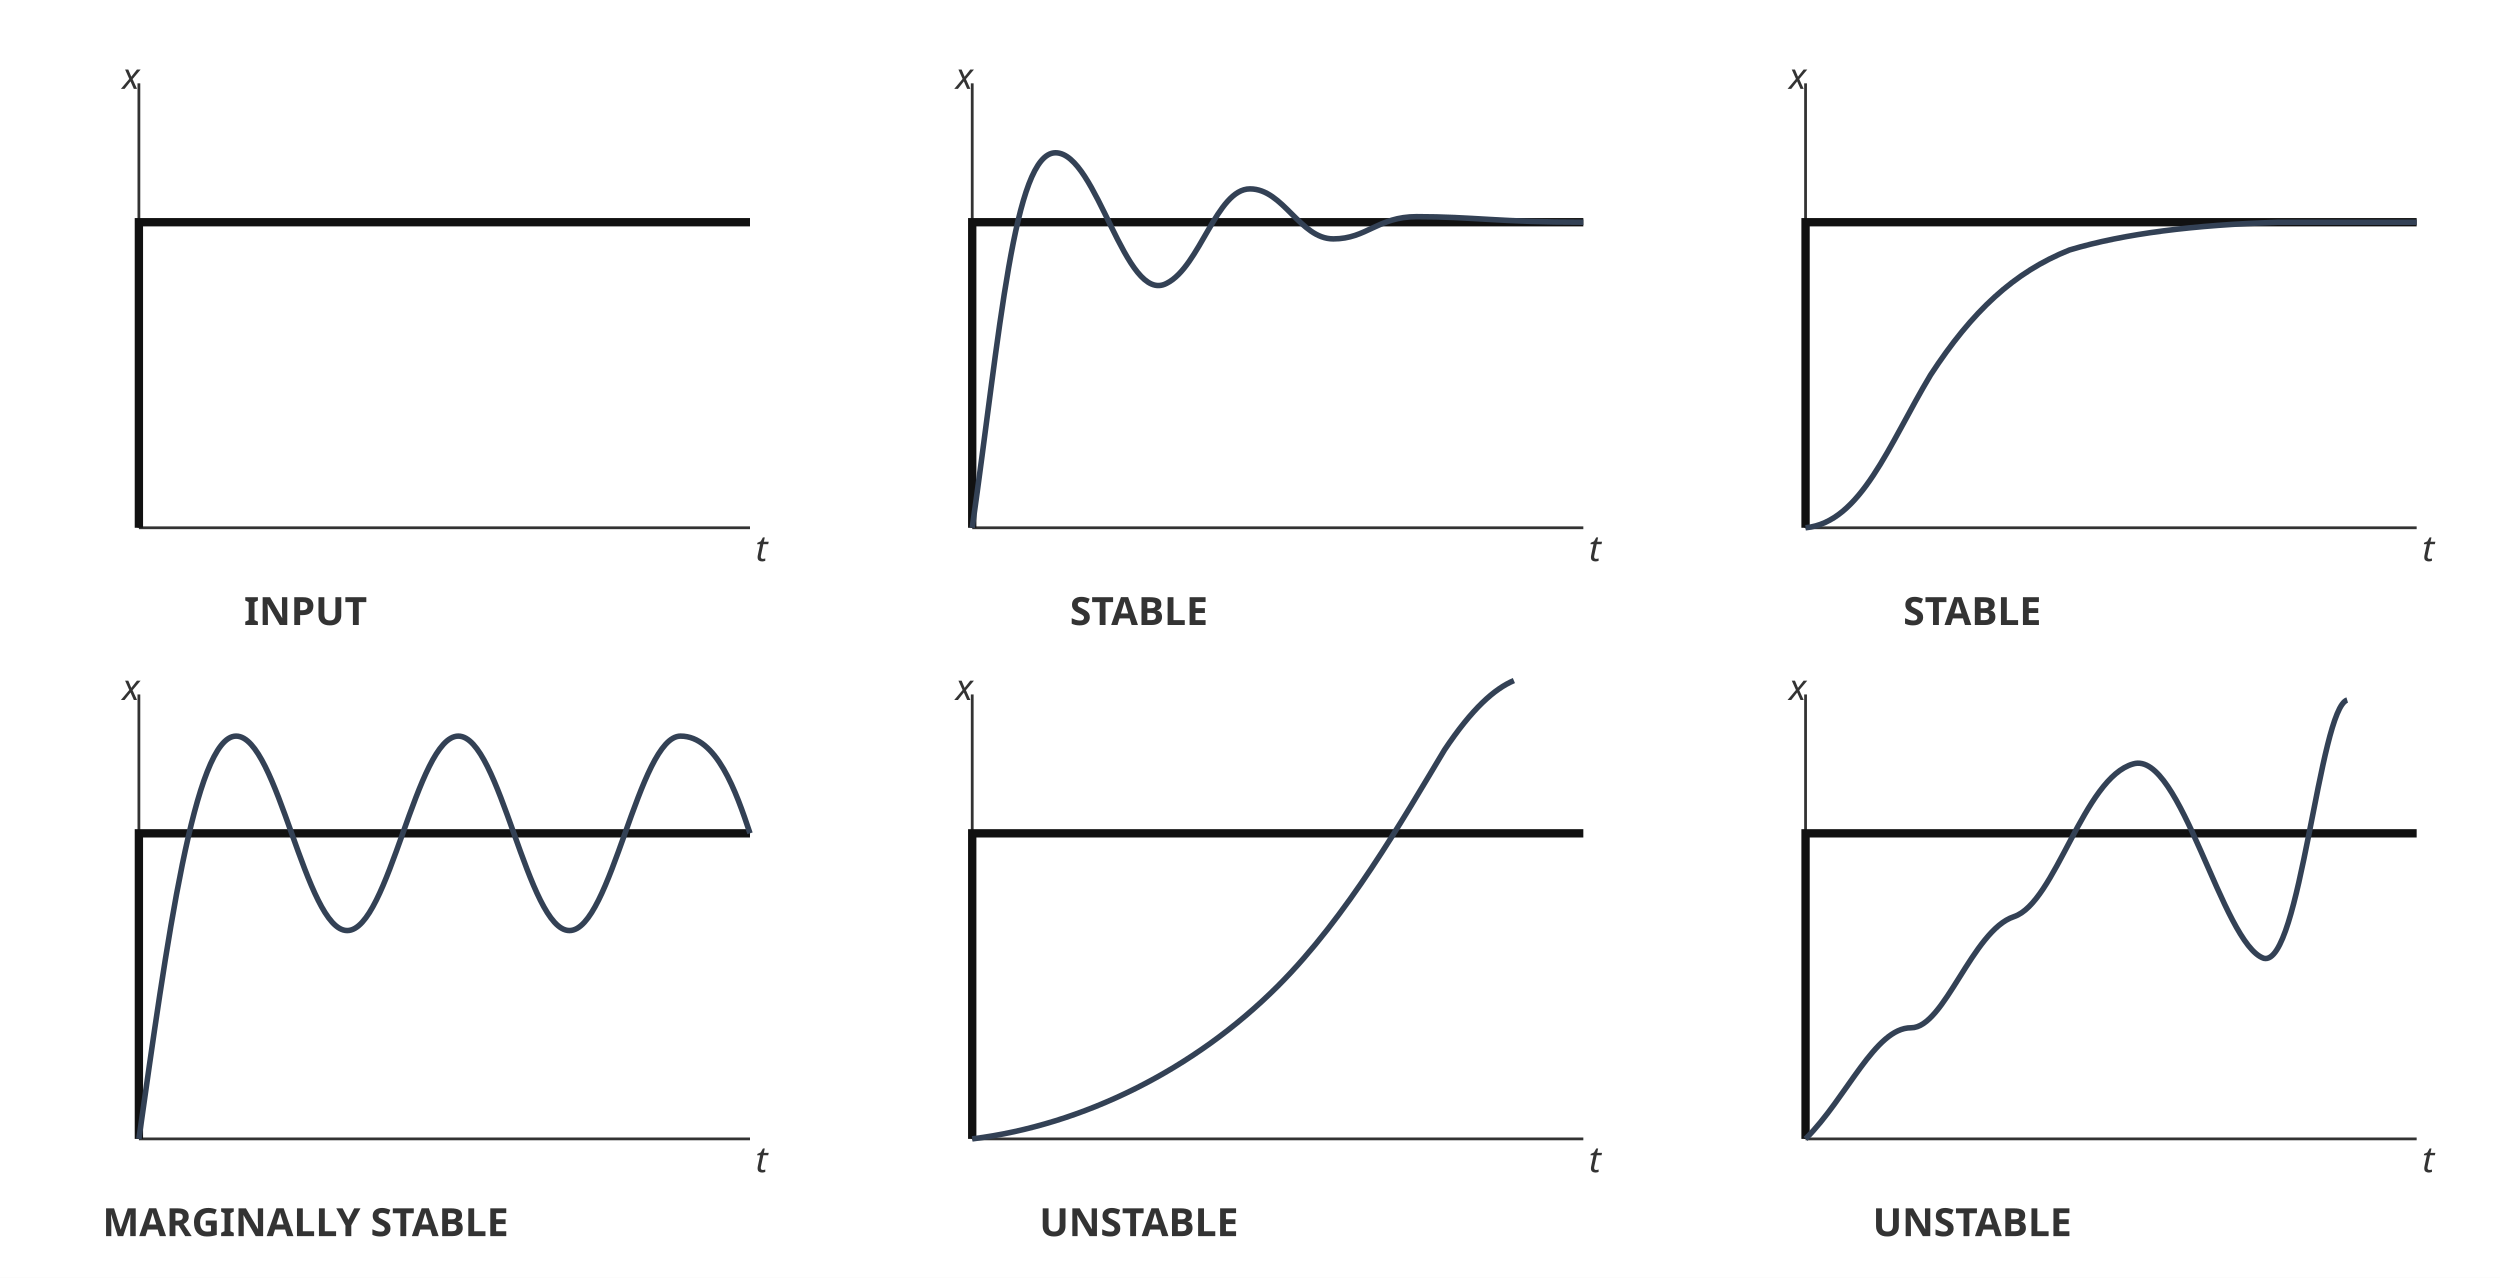
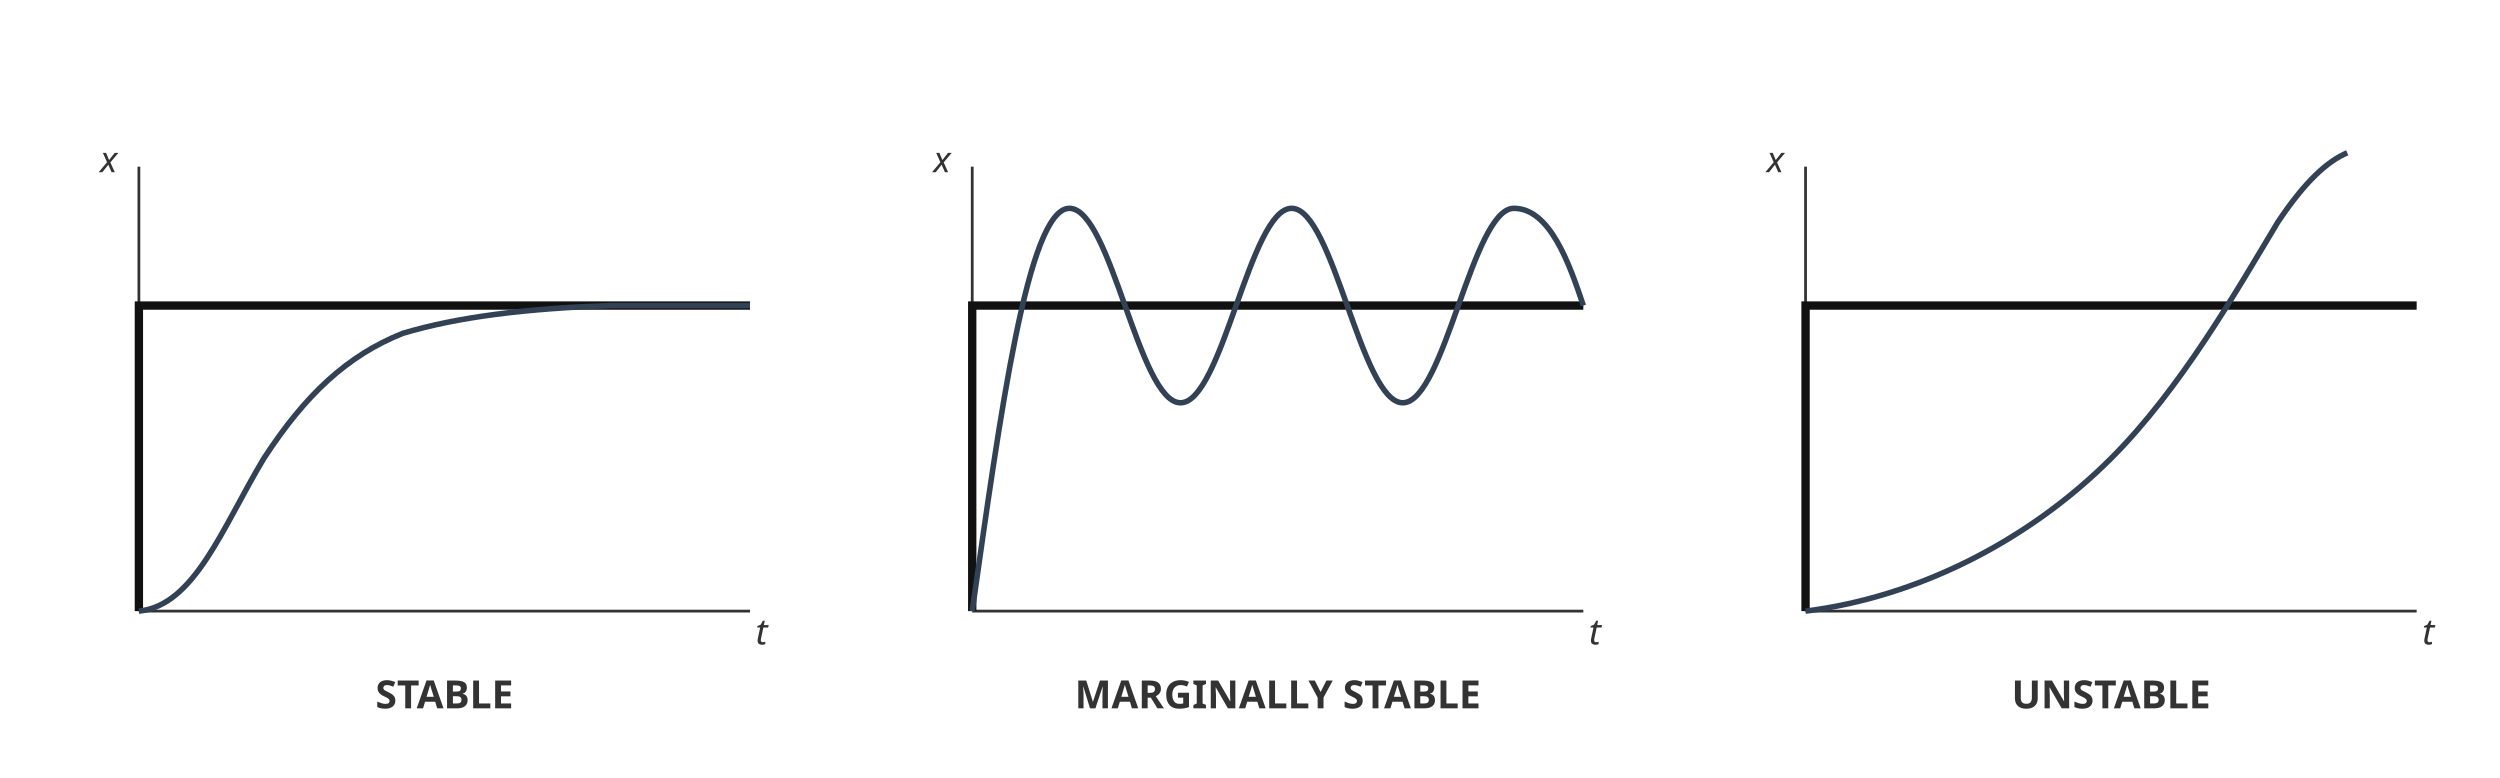
- <svg xmlns="http://www.w3.org/2000/svg" viewBox="0 0 900 460" width="900" height="460">
+ <svg xmlns="http://www.w3.org/2000/svg" viewBox="0 0 900 280" width="900" height="280">
  <rect width="100%" height="100%" fill="#ffffff" />
-   <g transform="translate(20,20)">
+   <g transform="translate(20,50)">
    <line x1="30" y1="170" x2="250" y2="170" stroke="#333" stroke-width="1" />
    <line x1="30" y1="170" x2="30" y2="10" stroke="#333" stroke-width="1" />
-     <text x="24" y="12" font-family="sans-serif" font-size="13" font-style="italic" fill="#333">x</text>
-     <text x="252" y="182" font-family="sans-serif" font-size="13" font-style="italic" fill="#333">t</text>
-     <path d="M 30 170 L 30 60 L 250 60" fill="none" stroke="#111" stroke-width="3" />
-     <text x="90" y="205" font-family="sans-serif" font-size="14" font-weight="bold" fill="#333" text-anchor="middle">INPUT</text>
-   </g>
-   <g transform="translate(320,20)">
-     <line x1="30" y1="170" x2="250" y2="170" stroke="#333" stroke-width="1" />
-     <line x1="30" y1="170" x2="30" y2="10" stroke="#333" stroke-width="1" />
-     <text x="24" y="12" font-family="sans-serif" font-size="13" font-style="italic" fill="#333">x</text>
-     <text x="252" y="182" font-family="sans-serif" font-size="13" font-style="italic" fill="#333">t</text>
-     <path d="M 30 170 L 30 60 L 250 60" fill="none" stroke="#111" stroke-width="3" />
-     <path d="M 30 170 C 40 100, 45 35, 60 35 C 75 35, 85 90, 100 82 C 112 76, 118 48, 130 48 C 142 48, 148 66, 160 66 C 172 66, 176 58, 190 58 C 210 58, 220 60, 250 60" fill="none" stroke="#334155" stroke-width="2" />
-     <text x="90" y="205" font-family="sans-serif" font-size="14" font-weight="bold" fill="#333" text-anchor="middle">STABLE</text>
-   </g>
-   <g transform="translate(620,20)">
-     <line x1="30" y1="170" x2="250" y2="170" stroke="#333" stroke-width="1" />
-     <line x1="30" y1="170" x2="30" y2="10" stroke="#333" stroke-width="1" />
-     <text x="24" y="12" font-family="sans-serif" font-size="13" font-style="italic" fill="#333">x</text>
+     <text x="16" y="12" font-family="sans-serif" font-size="13" font-style="italic" fill="#333">x</text>
    <text x="252" y="182" font-family="sans-serif" font-size="13" font-style="italic" fill="#333">t</text>
    <path d="M 30 170 L 30 60 L 250 60" fill="none" stroke="#111" stroke-width="3" />
    <path d="M 30 170 C 50 168, 60 140, 75 115 C 90 92, 105 78, 125 70 C 145 64, 170 61, 200 60 C 220 60, 235 60, 250 60" fill="none" stroke="#334155" stroke-width="2" />
-     <text x="90" y="205" font-family="sans-serif" font-size="14" font-weight="bold" fill="#333" text-anchor="middle">STABLE</text>
+     <text x="140" y="205" font-family="sans-serif" font-size="14" font-weight="bold" fill="#333" text-anchor="middle">STABLE</text>
  </g>
-   <g transform="translate(20,240)">
+   <g transform="translate(320,50)">
    <line x1="30" y1="170" x2="250" y2="170" stroke="#333" stroke-width="1" />
    <line x1="30" y1="170" x2="30" y2="10" stroke="#333" stroke-width="1" />
-     <text x="24" y="12" font-family="sans-serif" font-size="13" font-style="italic" fill="#333">x</text>
+     <text x="16" y="12" font-family="sans-serif" font-size="13" font-style="italic" fill="#333">x</text>
    <text x="252" y="182" font-family="sans-serif" font-size="13" font-style="italic" fill="#333">t</text>
    <path d="M 30 170 L 30 60 L 250 60" fill="none" stroke="#111" stroke-width="3" />
    <path d="M 30 170 C 40 100, 50 25, 65 25 C 80 25, 90 95, 105 95 C 120 95, 130 25, 145 25 C 160 25, 170 95, 185 95 C 200 95, 210 25, 225 25 C 238 25, 245 45, 250 60" fill="none" stroke="#334155" stroke-width="2" />
-     <text x="90" y="205" font-family="sans-serif" font-size="14" font-weight="bold" fill="#333" text-anchor="middle">MARGINALLY STABLE</text>
+     <text x="140" y="205" font-family="sans-serif" font-size="14" font-weight="bold" fill="#333" text-anchor="middle">MARGINALLY STABLE</text>
  </g>
-   <g transform="translate(320,240)">
+   <g transform="translate(620,50)">
    <line x1="30" y1="170" x2="250" y2="170" stroke="#333" stroke-width="1" />
    <line x1="30" y1="170" x2="30" y2="10" stroke="#333" stroke-width="1" />
-     <text x="24" y="12" font-family="sans-serif" font-size="13" font-style="italic" fill="#333">x</text>
+     <text x="16" y="12" font-family="sans-serif" font-size="13" font-style="italic" fill="#333">x</text>
    <text x="252" y="182" font-family="sans-serif" font-size="13" font-style="italic" fill="#333">t</text>
    <path d="M 30 170 L 30 60 L 250 60" fill="none" stroke="#111" stroke-width="3" />
    <path d="M 30 170 C 70 165, 110 145, 140 115 C 165 90, 185 55, 200 30 C 210 15, 218 8, 225 5" fill="none" stroke="#334155" stroke-width="2" />
-     <text x="90" y="205" font-family="sans-serif" font-size="14" font-weight="bold" fill="#333" text-anchor="middle">UNSTABLE</text>
-   </g>
-   <g transform="translate(620,240)">
-     <line x1="30" y1="170" x2="250" y2="170" stroke="#333" stroke-width="1" />
-     <line x1="30" y1="170" x2="30" y2="10" stroke="#333" stroke-width="1" />
-     <text x="24" y="12" font-family="sans-serif" font-size="13" font-style="italic" fill="#333">x</text>
-     <text x="252" y="182" font-family="sans-serif" font-size="13" font-style="italic" fill="#333">t</text>
-     <path d="M 30 170 L 30 60 L 250 60" fill="none" stroke="#111" stroke-width="3" />
-     <path d="M 30 170 C 45 155, 55 130, 68 130 C 80 130, 90 95, 105 90 C 120 85, 130 40, 148 35 C 165 30, 180 100, 195 105 C 208 108, 215 15, 225 12" fill="none" stroke="#334155" stroke-width="2" />
-     <text x="90" y="205" font-family="sans-serif" font-size="14" font-weight="bold" fill="#333" text-anchor="middle">UNSTABLE</text>
+     <text x="140" y="205" font-family="sans-serif" font-size="14" font-weight="bold" fill="#333" text-anchor="middle">UNSTABLE</text>
  </g>
</svg>
